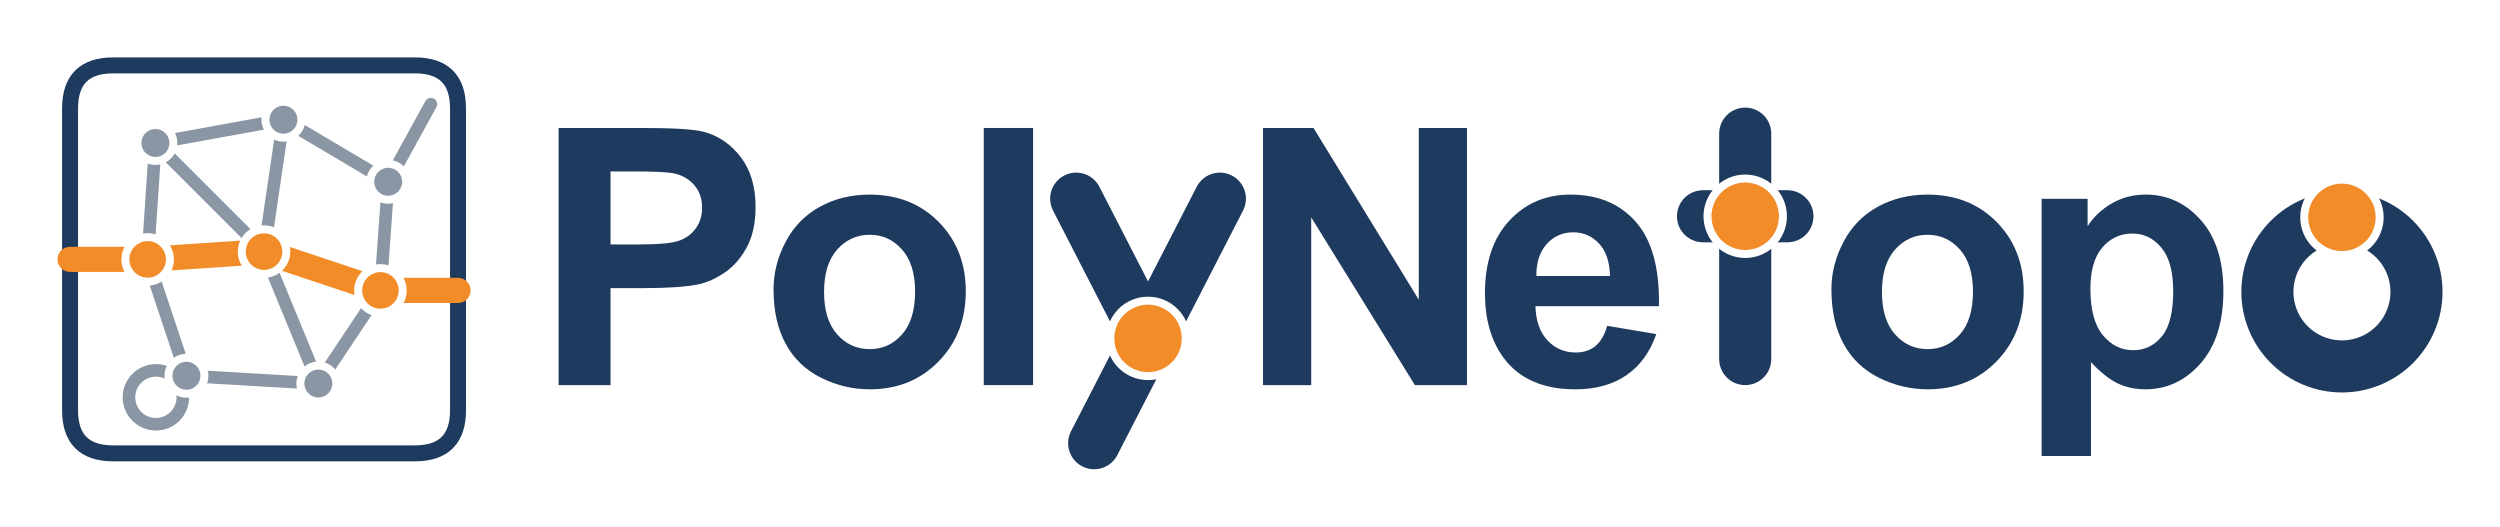
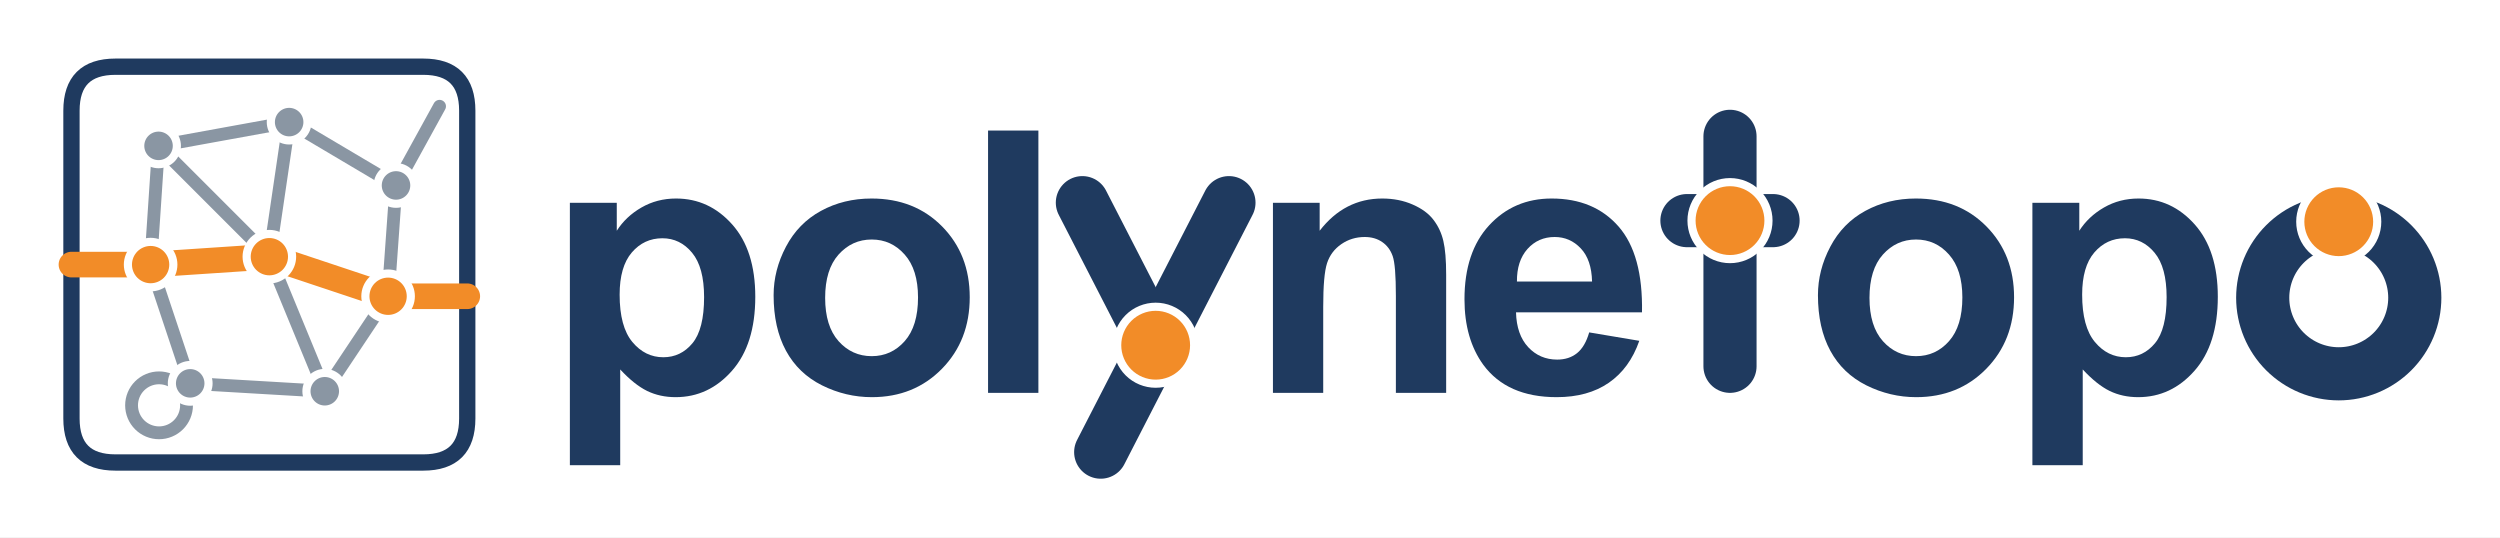
- <svg xmlns="http://www.w3.org/2000/svg" width="501.062pt" height="105.552pt" viewBox="0 0 501.062 105.552" version="1.1">
+ <svg xmlns="http://www.w3.org/2000/svg" width="491.162pt" height="105.552pt" viewBox="0 0 491.162 105.552" version="1.1">
  <defs>
    <style type="text/css">*{stroke-linejoin: round; stroke-linecap: butt}</style>
  </defs>
  <g id="figure_1">
    <g id="patch_1">
-       <path d="M 0 105.552  L 501.062 105.552  L 501.062 -0  L 0 -0  z " style="fill: #ffffff" />
+       <path d="M 0 105.552  L 491.162 105.552  L 491.162 -0  L 0 -0  z " style="fill: #ffffff" />
    </g>
    <g id="axes_1">
      <g id="patch_2">
-         <path d="M 22.68 90.864  L 83.16 90.864  Q 91.8 90.864 91.8 82.224  L 91.8 21.744  Q 91.8 13.104 83.16 13.104  L 22.68 13.104  Q 14.04 13.104 14.04 21.744  L 14.04 82.224  Q 14.04 90.864 22.68 90.864  z " clip-path="url(#p8923312fee)" style="fill: #ffffff; stroke: #1f3a5f; stroke-width: 3.2; stroke-linejoin: miter" />
+         <path d="M 22.68 90.864  L 83.16 90.864  Q 91.8 90.864 91.8 82.224  L 91.8 21.744  Q 91.8 13.104 83.16 13.104  L 22.68 13.104  Q 14.04 13.104 14.04 21.744  L 14.04 82.224  Q 14.04 90.864 22.68 90.864  z " clip-path="url(#pa9bc4882e4)" style="fill: #ffffff; stroke: #1f3a5f; stroke-width: 3.2; stroke-linejoin: miter" />
      </g>
      <g id="line2d_1">
-         <path d="M 31.147 28.656  L 56.808 23.99  " clip-path="url(#p8923312fee)" style="fill: none; stroke: #8a96a3; stroke-width: 2.52; stroke-linecap: round" />
+         <path d="M 31.147 28.656  L 56.808 23.99  " clip-path="url(#pa9bc4882e4)" style="fill: none; stroke: #8a96a3; stroke-width: 2.52; stroke-linecap: round" />
      </g>
      <g id="line2d_2">
-         <path d="M 56.808 23.99  L 77.803 36.432  " clip-path="url(#p8923312fee)" style="fill: none; stroke: #8a96a3; stroke-width: 2.52; stroke-linecap: round" />
+         <path d="M 56.808 23.99  L 77.803 36.432  " clip-path="url(#pa9bc4882e4)" style="fill: none; stroke: #8a96a3; stroke-width: 2.52; stroke-linecap: round" />
      </g>
      <g id="line2d_3">
-         <path d="M 31.147 28.656  L 29.592 51.984  " clip-path="url(#p8923312fee)" style="fill: none; stroke: #8a96a3; stroke-width: 2.52; stroke-linecap: round" />
+         <path d="M 31.147 28.656  L 29.592 51.984  " clip-path="url(#pa9bc4882e4)" style="fill: none; stroke: #8a96a3; stroke-width: 2.52; stroke-linecap: round" />
      </g>
      <g id="line2d_4">
-         <path d="M 56.808 23.99  L 52.92 50.429  " clip-path="url(#p8923312fee)" style="fill: none; stroke: #8a96a3; stroke-width: 2.52; stroke-linecap: round" />
+         <path d="M 56.808 23.99  L 52.92 50.429  " clip-path="url(#pa9bc4882e4)" style="fill: none; stroke: #8a96a3; stroke-width: 2.52; stroke-linecap: round" />
      </g>
      <g id="line2d_5">
-         <path d="M 77.803 36.432  L 76.248 58.205  " clip-path="url(#p8923312fee)" style="fill: none; stroke: #8a96a3; stroke-width: 2.52; stroke-linecap: round" />
+         <path d="M 77.803 36.432  L 76.248 58.205  " clip-path="url(#pa9bc4882e4)" style="fill: none; stroke: #8a96a3; stroke-width: 2.52; stroke-linecap: round" />
      </g>
      <g id="line2d_6">
-         <path d="M 29.592 51.984  L 37.368 75.312  " clip-path="url(#p8923312fee)" style="fill: none; stroke: #8a96a3; stroke-width: 2.52; stroke-linecap: round" />
+         <path d="M 29.592 51.984  L 37.368 75.312  " clip-path="url(#pa9bc4882e4)" style="fill: none; stroke: #8a96a3; stroke-width: 2.52; stroke-linecap: round" />
      </g>
      <g id="line2d_7">
-         <path d="M 37.368 75.312  L 63.806 76.867  " clip-path="url(#p8923312fee)" style="fill: none; stroke: #8a96a3; stroke-width: 2.52; stroke-linecap: round" />
+         <path d="M 37.368 75.312  L 63.806 76.867  " clip-path="url(#pa9bc4882e4)" style="fill: none; stroke: #8a96a3; stroke-width: 2.52; stroke-linecap: round" />
      </g>
      <g id="line2d_8">
-         <path d="M 63.806 76.867  L 76.248 58.205  " clip-path="url(#p8923312fee)" style="fill: none; stroke: #8a96a3; stroke-width: 2.52; stroke-linecap: round" />
+         <path d="M 63.806 76.867  L 76.248 58.205  " clip-path="url(#pa9bc4882e4)" style="fill: none; stroke: #8a96a3; stroke-width: 2.52; stroke-linecap: round" />
      </g>
      <g id="line2d_9">
-         <path d="M 52.92 50.429  L 63.806 76.867  " clip-path="url(#p8923312fee)" style="fill: none; stroke: #8a96a3; stroke-width: 2.52; stroke-linecap: round" />
+         <path d="M 52.92 50.429  L 63.806 76.867  " clip-path="url(#pa9bc4882e4)" style="fill: none; stroke: #8a96a3; stroke-width: 2.52; stroke-linecap: round" />
      </g>
      <g id="line2d_10">
-         <path d="M 31.147 28.656  L 52.92 50.429  " clip-path="url(#p8923312fee)" style="fill: none; stroke: #8a96a3; stroke-width: 2.52; stroke-linecap: round" />
+         <path d="M 31.147 28.656  L 52.92 50.429  " clip-path="url(#pa9bc4882e4)" style="fill: none; stroke: #8a96a3; stroke-width: 2.52; stroke-linecap: round" />
      </g>
      <g id="line2d_11">
-         <path d="M 77.803 36.432  L 86.357 20.88  " clip-path="url(#p8923312fee)" style="fill: none; stroke: #8a96a3; stroke-width: 2.52; stroke-linecap: round" />
+         <path d="M 77.803 36.432  L 86.357 20.88  " clip-path="url(#pa9bc4882e4)" style="fill: none; stroke: #8a96a3; stroke-width: 2.52; stroke-linecap: round" />
      </g>
      <g id="patch_3">
-         <path d="M 31.248 85.032  C 32.68 85.032 34.054 84.463 35.066 83.45  C 36.079 82.438 36.648 81.064 36.648 79.632  C 36.648 78.2 36.079 76.826 35.066 75.814  C 34.054 74.801 32.68 74.232 31.248 74.232  C 29.816 74.232 28.442 74.801 27.43 75.814  C 26.417 76.826 25.848 78.2 25.848 79.632  C 25.848 81.064 26.417 82.438 27.43 83.45  C 28.442 84.463 29.816 85.032 31.248 85.032  L 31.248 85.032  z " clip-path="url(#p8923312fee)" style="fill: none; stroke: #8a96a3; stroke-width: 2.52; stroke-linejoin: miter" />
+         <path d="M 31.248 85.032  C 32.68 85.032 34.054 84.463 35.066 83.45  C 36.079 82.438 36.648 81.064 36.648 79.632  C 36.648 78.2 36.079 76.826 35.066 75.814  C 34.054 74.801 32.68 74.232 31.248 74.232  C 29.816 74.232 28.442 74.801 27.43 75.814  C 26.417 76.826 25.848 78.2 25.848 79.632  C 25.848 81.064 26.417 82.438 27.43 83.45  C 28.442 84.463 29.816 85.032 31.248 85.032  L 31.248 85.032  z " clip-path="url(#pa9bc4882e4)" style="fill: none; stroke: #8a96a3; stroke-width: 2.52; stroke-linejoin: miter" />
      </g>
      <g id="patch_4">
-         <path d="M 111.96 77.184  L 111.96 25.648  L 128.655 25.648  Q 138.15 25.648 141.03 26.413  Q 145.463 27.583 148.444 31.464  Q 151.436 35.345 151.436 41.499  Q 151.436 46.246 149.715 49.486  Q 147.994 52.715 145.339 54.56  Q 142.684 56.405 139.939 57.002  Q 136.215 57.744 129.15 57.744  L 122.366 57.744  L 122.366 77.184  L 111.96 77.184  z M 122.366 34.367  L 122.366 48.992  L 128.059 48.992  Q 134.213 48.992 136.282 48.181  Q 138.364 47.371 139.534 45.65  Q 140.715 43.929 140.715 41.645  Q 140.715 38.833 139.061 37.01  Q 137.407 35.176 134.876 34.715  Q 133.02 34.367 127.395 34.367  L 122.366 34.367  z " clip-path="url(#p8923312fee)" style="fill: #1f3a5f" />
+         <path d="M 111.96 39.845  L 121.174 39.845  L 121.174 45.335  Q 122.974 42.523 126.022 40.768  Q 129.083 39.002 132.817 39.002  Q 139.32 39.002 143.854 44.098  Q 148.387 49.194 148.387 58.306  Q 148.387 67.655 143.809 72.841  Q 139.241 78.028 132.739 78.028  Q 129.645 78.028 127.125 76.802  Q 124.616 75.564 121.849 72.583  L 121.849 91.393  L 111.96 91.393  L 111.96 39.845  z M 121.736 57.879  Q 121.736 64.179 124.234 67.183  Q 126.731 70.186 130.32 70.186  Q 133.762 70.186 136.046 67.43  Q 138.33 64.663 138.33 58.374  Q 138.33 52.502 135.968 49.655  Q 133.616 46.809 130.14 46.809  Q 126.517 46.809 124.121 49.61  Q 121.736 52.4 121.736 57.879  z " clip-path="url(#pa9bc4882e4)" style="fill: #1f3a5f" />
      </g>
      <g id="patch_5">
-         <path d="M 155.036 57.992  Q 155.036 53.064 157.466 48.463  Q 159.896 43.85 164.34 41.431  Q 168.784 39.002 174.274 39.002  Q 182.745 39.002 188.156 44.503  Q 193.567 50.004 193.567 58.408  Q 193.567 66.879 188.1 72.459  Q 182.632 78.028 174.341 78.028  Q 169.211 78.028 164.554 75.71  Q 159.896 73.382 157.466 68.904  Q 155.036 64.427 155.036 57.992  z M 165.161 58.52  Q 165.161 64.067 167.794 67.025  Q 170.438 69.973 174.308 69.973  Q 178.178 69.973 180.787 67.025  Q 183.409 64.067 183.409 58.441  Q 183.409 52.963 180.787 50.015  Q 178.178 47.056 174.308 47.056  Q 170.438 47.056 167.794 50.015  Q 165.161 52.963 165.161 58.52  z " clip-path="url(#p8923312fee)" style="fill: #1f3a5f" />
+         <path d="M 151.988 57.992  Q 151.988 53.064 154.417 48.463  Q 156.847 43.85 161.291 41.431  Q 165.735 39.002 171.225 39.002  Q 179.696 39.002 185.107 44.503  Q 190.519 50.004 190.519 58.408  Q 190.519 66.879 185.051 72.459  Q 179.584 78.028 171.292 78.028  Q 166.162 78.028 161.505 75.71  Q 156.847 73.382 154.417 68.904  Q 151.988 64.427 151.988 57.992  z M 162.113 58.52  Q 162.113 64.067 164.745 67.025  Q 167.389 69.973 171.259 69.973  Q 175.129 69.973 177.739 67.025  Q 180.36 64.067 180.36 58.441  Q 180.36 52.963 177.739 50.015  Q 175.129 47.056 171.259 47.056  Q 167.389 47.056 164.745 50.015  Q 162.113 52.963 162.113 58.52  z " clip-path="url(#pa9bc4882e4)" style="fill: #1f3a5f" />
      </g>
      <g id="patch_6">
-         <path d="M 197.167 77.184  L 197.167 25.648  L 207.056 25.648  L 207.056 77.184  L 197.167 77.184  z " clip-path="url(#p8923312fee)" style="fill: #1f3a5f" />
+         <path d="M 194.119 77.184  L 194.119 25.648  L 204.007 25.648  L 204.007 77.184  L 194.119 77.184  z " clip-path="url(#pa9bc4882e4)" style="fill: #1f3a5f" />
      </g>
      <g id="line2d_12">
-         <path d="M 215.696 39.816  L 230.096 67.824  " clip-path="url(#p8923312fee)" style="fill: none; stroke: #1f3a5f; stroke-width: 10.44; stroke-linecap: round" />
+         <path d="M 212.648 39.816  L 227.048 67.824  " clip-path="url(#pa9bc4882e4)" style="fill: none; stroke: #1f3a5f; stroke-width: 10.44; stroke-linecap: round" />
      </g>
      <g id="line2d_13">
-         <path d="M 244.496 39.816  L 230.096 67.824  L 219.296 88.83  " clip-path="url(#p8923312fee)" style="fill: none; stroke: #1f3a5f; stroke-width: 10.44; stroke-linecap: round" />
+         <path d="M 241.447 39.816  L 227.048 67.824  L 216.248 88.83  " clip-path="url(#pa9bc4882e4)" style="fill: none; stroke: #1f3a5f; stroke-width: 10.44; stroke-linecap: round" />
      </g>
      <g id="patch_7">
-         <path d="M 253.136 77.184  L 253.136 25.648  L 263.261 25.648  L 284.355 60.062  L 284.355 25.648  L 294.019 25.648  L 294.019 77.184  L 283.579 77.184  L 262.8 43.569  L 262.8 77.184  L 253.136 77.184  z " clip-path="url(#p8923312fee)" style="fill: #1f3a5f" />
+         <path d="M 284.119 77.184  L 274.241 77.184  L 274.241 58.127  Q 274.241 52.085 273.611 50.308  Q 272.981 48.53 271.553 47.551  Q 270.124 46.562 268.121 46.562  Q 265.556 46.562 263.52 47.968  Q 261.484 49.374 260.719 51.703  Q 259.965 54.02 259.965 60.275  L 259.965 77.184  L 250.088 77.184  L 250.088 39.845  L 259.267 39.845  L 259.267 45.335  Q 264.15 39.002 271.575 39.002  Q 274.837 39.002 277.538 40.183  Q 280.249 41.364 281.632 43.198  Q 283.027 45.02 283.567 47.338  Q 284.119 49.655 284.119 53.975  L 284.119 77.184  z " clip-path="url(#pa9bc4882e4)" style="fill: #1f3a5f" />
      </g>
      <g id="patch_8">
-         <path d="M 322.121 65.304  L 331.965 66.958  Q 330.075 72.369 325.969 75.204  Q 321.874 78.028 315.731 78.028  Q 305.989 78.028 301.309 71.66  Q 297.619 66.564 297.619 58.801  Q 297.619 49.52 302.467 44.267  Q 307.327 39.002 314.741 39.002  Q 323.077 39.002 327.892 44.503  Q 332.707 50.004 332.494 61.367  L 307.744 61.367  Q 307.856 65.754 310.14 68.207  Q 312.424 70.648 315.832 70.648  Q 318.15 70.648 319.725 69.388  Q 321.311 68.117 322.121 65.304  z M 322.684 55.314  Q 322.582 51.028 320.467 48.8  Q 318.364 46.562 315.337 46.562  Q 312.109 46.562 309.994 48.913  Q 307.89 51.275 307.924 55.314  L 322.684 55.314  z " clip-path="url(#p8923312fee)" style="fill: #1f3a5f" />
+         <path d="M 312.221 65.304  L 322.065 66.958  Q 320.175 72.369 316.069 75.204  Q 311.974 78.028 305.831 78.028  Q 296.089 78.028 291.409 71.66  Q 287.719 66.564 287.719 58.801  Q 287.719 49.52 292.567 44.267  Q 297.428 39.002 304.841 39.002  Q 313.178 39.002 317.993 44.503  Q 322.808 50.004 322.594 61.367  L 297.844 61.367  Q 297.956 65.754 300.24 68.207  Q 302.524 70.648 305.933 70.648  Q 308.25 70.648 309.825 69.388  Q 311.411 68.117 312.221 65.304  z M 312.784 55.314  Q 312.683 51.028 310.567 48.8  Q 308.464 46.562 305.438 46.562  Q 302.209 46.562 300.094 48.913  Q 297.99 51.275 298.024 55.314  L 312.784 55.314  z " clip-path="url(#pa9bc4882e4)" style="fill: #1f3a5f" />
      </g>
      <g id="line2d_14">
-         <path d="M 349.783 71.964  L 349.783 26.784  " clip-path="url(#p8923312fee)" style="fill: none; stroke: #1f3a5f; stroke-width: 10.44; stroke-linecap: round" />
+         <path d="M 339.883 71.964  L 339.883 26.784  " clip-path="url(#pa9bc4882e4)" style="fill: none; stroke: #1f3a5f; stroke-width: 10.44; stroke-linecap: round" />
      </g>
      <g id="line2d_15">
-         <path d="M 341.323 43.344  L 358.243 43.344  " clip-path="url(#p8923312fee)" style="fill: none; stroke: #1f3a5f; stroke-width: 10.44; stroke-linecap: round" />
+         <path d="M 331.423 43.344  L 348.343 43.344  " clip-path="url(#pa9bc4882e4)" style="fill: none; stroke: #1f3a5f; stroke-width: 10.44; stroke-linecap: round" />
      </g>
      <g id="patch_9">
-         <path d="M 367.063 57.992  Q 367.063 53.064 369.493 48.463  Q 371.923 43.85 376.367 41.431  Q 380.81 39.002 386.3 39.002  Q 394.772 39.002 400.183 44.503  Q 405.594 50.004 405.594 58.408  Q 405.594 66.879 400.127 72.459  Q 394.659 78.028 386.368 78.028  Q 381.238 78.028 376.58 75.71  Q 371.923 73.382 369.493 68.904  Q 367.063 64.427 367.063 57.992  z M 377.188 58.52  Q 377.188 64.067 379.82 67.025  Q 382.464 69.973 386.334 69.973  Q 390.204 69.973 392.814 67.025  Q 395.435 64.067 395.435 58.441  Q 395.435 52.963 392.814 50.015  Q 390.204 47.056 386.334 47.056  Q 382.464 47.056 379.82 50.015  Q 377.188 52.963 377.188 58.52  z " clip-path="url(#p8923312fee)" style="fill: #1f3a5f" />
+         <path d="M 357.163 57.992  Q 357.163 53.064 359.593 48.463  Q 362.023 43.85 366.467 41.431  Q 370.91 39.002 376.4 39.002  Q 384.872 39.002 390.283 44.503  Q 395.694 50.004 395.694 58.408  Q 395.694 66.879 390.227 72.459  Q 384.759 78.028 376.468 78.028  Q 371.338 78.028 366.68 75.71  Q 362.023 73.382 359.593 68.904  Q 357.163 64.427 357.163 57.992  z M 367.288 58.52  Q 367.288 64.067 369.92 67.025  Q 372.564 69.973 376.434 69.973  Q 380.304 69.973 382.914 67.025  Q 385.535 64.067 385.535 58.441  Q 385.535 52.963 382.914 50.015  Q 380.304 47.056 376.434 47.056  Q 372.564 47.056 369.92 50.015  Q 367.288 52.963 367.288 58.52  z " clip-path="url(#pa9bc4882e4)" style="fill: #1f3a5f" />
      </g>
      <g id="patch_10">
-         <path d="M 409.194 39.845  L 418.408 39.845  L 418.408 45.335  Q 420.208 42.523 423.257 40.768  Q 426.317 39.002 430.052 39.002  Q 436.554 39.002 441.088 44.098  Q 445.622 49.194 445.622 58.306  Q 445.622 67.655 441.043 72.841  Q 436.475 78.028 429.973 78.028  Q 426.879 78.028 424.359 76.802  Q 421.85 75.564 419.083 72.583  L 419.083 91.393  L 409.194 91.393  L 409.194 39.845  z M 418.97 57.879  Q 418.97 64.179 421.468 67.183  Q 423.965 70.186 427.554 70.186  Q 430.997 70.186 433.28 67.43  Q 435.564 64.663 435.564 58.374  Q 435.564 52.502 433.202 49.655  Q 430.85 46.809 427.374 46.809  Q 423.752 46.809 421.355 49.61  Q 418.97 52.4 418.97 57.879  z " clip-path="url(#p8923312fee)" style="fill: #1f3a5f" />
+         <path d="M 399.294 39.845  L 408.508 39.845  L 408.508 45.335  Q 410.308 42.523 413.357 40.768  Q 416.417 39.002 420.152 39.002  Q 426.654 39.002 431.188 44.098  Q 435.722 49.194 435.722 58.306  Q 435.722 67.655 431.143 72.841  Q 426.575 78.028 420.073 78.028  Q 416.979 78.028 414.459 76.802  Q 411.95 75.564 409.183 72.583  L 409.183 91.393  L 399.294 91.393  L 399.294 39.845  z M 409.07 57.879  Q 409.07 64.179 411.568 67.183  Q 414.065 70.186 417.654 70.186  Q 421.097 70.186 423.38 67.43  Q 425.664 64.663 425.664 58.374  Q 425.664 52.502 423.302 49.655  Q 420.95 46.809 417.474 46.809  Q 413.852 46.809 411.455 49.61  Q 409.07 52.4 409.07 57.879  z " clip-path="url(#pa9bc4882e4)" style="fill: #1f3a5f" />
      </g>
      <g id="patch_11">
-         <path d="M 469.382 73.44  C 473.344 73.44 477.144 71.866 479.946 69.064  C 482.747 66.263 484.322 62.462 484.322 58.5  C 484.322 54.538 482.747 50.737 479.946 47.936  C 477.144 45.134 473.344 43.56 469.382 43.56  C 465.419 43.56 461.619 45.134 458.817 47.936  C 456.016 50.737 454.442 54.538 454.442 58.5  C 454.442 62.462 456.016 66.263 458.817 69.064  C 461.619 71.866 465.419 73.44 469.382 73.44  L 469.382 73.44  z " clip-path="url(#p8923312fee)" style="fill: none; stroke: #1f3a5f; stroke-width: 10.44; stroke-linejoin: miter" />
+         <path d="M 459.482 73.44  C 463.444 73.44 467.244 71.866 470.046 69.064  C 472.847 66.263 474.422 62.462 474.422 58.5  C 474.422 54.538 472.847 50.737 470.046 47.936  C 467.244 45.134 463.444 43.56 459.482 43.56  C 455.519 43.56 451.719 45.134 448.917 47.936  C 446.116 50.737 444.542 54.538 444.542 58.5  C 444.542 62.462 446.116 66.263 448.917 69.064  C 451.719 71.866 455.519 73.44 459.482 73.44  L 459.482 73.44  z " clip-path="url(#pa9bc4882e4)" style="fill: none; stroke: #1f3a5f; stroke-width: 10.44; stroke-linejoin: miter" />
      </g>
      <g id="line2d_16">
-         <path d="M 14.04 51.984  L 29.592 51.984  L 52.92 50.429  L 76.248 58.205  L 91.8 58.205  " clip-path="url(#p8923312fee)" style="fill: none; stroke: #f28c28; stroke-width: 5.04; stroke-linecap: round" />
+         <path d="M 14.04 51.984  L 29.592 51.984  L 52.92 50.429  L 76.248 58.205  L 91.8 58.205  " clip-path="url(#pa9bc4882e4)" style="fill: none; stroke: #f28c28; stroke-width: 5.04; stroke-linecap: round" />
      </g>
      <g id="patch_12">
-         <path d="M 31.147 32.256  C 32.102 32.256 33.018 31.877 33.693 31.202  C 34.368 30.526 34.747 29.611 34.747 28.656  C 34.747 27.701 34.368 26.786 33.693 26.11  C 33.018 25.435 32.102 25.056 31.147 25.056  C 30.192 25.056 29.277 25.435 28.602 26.11  C 27.927 26.786 27.547 27.701 27.547 28.656  C 27.547 29.611 27.927 30.526 28.602 31.202  C 29.277 31.877 30.192 32.256 31.147 32.256  z " clip-path="url(#p8923312fee)" style="fill: #8a96a3; stroke: #ffffff; stroke-width: 1.6; stroke-linejoin: miter" />
+         <path d="M 31.147 32.256  C 32.102 32.256 33.018 31.877 33.693 31.202  C 34.368 30.526 34.747 29.611 34.747 28.656  C 34.747 27.701 34.368 26.786 33.693 26.11  C 33.018 25.435 32.102 25.056 31.147 25.056  C 30.192 25.056 29.277 25.435 28.602 26.11  C 27.927 26.786 27.547 27.701 27.547 28.656  C 27.547 29.611 27.927 30.526 28.602 31.202  C 29.277 31.877 30.192 32.256 31.147 32.256  z " clip-path="url(#pa9bc4882e4)" style="fill: #8a96a3; stroke: #ffffff; stroke-width: 1.6; stroke-linejoin: miter" />
      </g>
      <g id="patch_13">
-         <path d="M 56.808 27.59  C 57.763 27.59 58.678 27.211 59.354 26.536  C 60.029 25.861 60.408 24.945 60.408 23.99  C 60.408 23.036 60.029 22.12 59.354 21.445  C 58.678 20.77 57.763 20.39 56.808 20.39  C 55.853 20.39 54.938 20.77 54.262 21.445  C 53.587 22.12 53.208 23.036 53.208 23.99  C 53.208 24.945 53.587 25.861 54.262 26.536  C 54.938 27.211 55.853 27.59 56.808 27.59  z " clip-path="url(#p8923312fee)" style="fill: #8a96a3; stroke: #ffffff; stroke-width: 1.6; stroke-linejoin: miter" />
+         <path d="M 56.808 27.59  C 57.763 27.59 58.678 27.211 59.354 26.536  C 60.029 25.861 60.408 24.945 60.408 23.99  C 60.408 23.036 60.029 22.12 59.354 21.445  C 58.678 20.77 57.763 20.39 56.808 20.39  C 55.853 20.39 54.938 20.77 54.262 21.445  C 53.587 22.12 53.208 23.036 53.208 23.99  C 53.208 24.945 53.587 25.861 54.262 26.536  C 54.938 27.211 55.853 27.59 56.808 27.59  z " clip-path="url(#pa9bc4882e4)" style="fill: #8a96a3; stroke: #ffffff; stroke-width: 1.6; stroke-linejoin: miter" />
      </g>
      <g id="patch_14">
-         <path d="M 77.803 40.032  C 78.758 40.032 79.674 39.653 80.349 38.978  C 81.024 38.302 81.403 37.387 81.403 36.432  C 81.403 35.477 81.024 34.562 80.349 33.886  C 79.674 33.211 78.758 32.832 77.803 32.832  C 76.848 32.832 75.933 33.211 75.258 33.886  C 74.583 34.562 74.203 35.477 74.203 36.432  C 74.203 37.387 74.583 38.302 75.258 38.978  C 75.933 39.653 76.848 40.032 77.803 40.032  z " clip-path="url(#p8923312fee)" style="fill: #8a96a3; stroke: #ffffff; stroke-width: 1.6; stroke-linejoin: miter" />
+         <path d="M 77.803 40.032  C 78.758 40.032 79.674 39.653 80.349 38.978  C 81.024 38.302 81.403 37.387 81.403 36.432  C 81.403 35.477 81.024 34.562 80.349 33.886  C 79.674 33.211 78.758 32.832 77.803 32.832  C 76.848 32.832 75.933 33.211 75.258 33.886  C 74.583 34.562 74.203 35.477 74.203 36.432  C 74.203 37.387 74.583 38.302 75.258 38.978  C 75.933 39.653 76.848 40.032 77.803 40.032  z " clip-path="url(#pa9bc4882e4)" style="fill: #8a96a3; stroke: #ffffff; stroke-width: 1.6; stroke-linejoin: miter" />
      </g>
      <g id="patch_15">
-         <path d="M 29.592 56.448  C 30.776 56.448 31.911 55.978 32.749 55.141  C 33.586 54.303 34.056 53.168 34.056 51.984  C 34.056 50.8 33.586 49.665 32.749 48.827  C 31.911 47.99 30.776 47.52 29.592 47.52  C 28.408 47.52 27.273 47.99 26.435 48.827  C 25.598 49.665 25.128 50.8 25.128 51.984  C 25.128 53.168 25.598 54.303 26.435 55.141  C 27.273 55.978 28.408 56.448 29.592 56.448  z " clip-path="url(#p8923312fee)" style="fill: #f28c28; stroke: #ffffff; stroke-width: 1.6; stroke-linejoin: miter" />
+         <path d="M 29.592 56.448  C 30.776 56.448 31.911 55.978 32.749 55.141  C 33.586 54.303 34.056 53.168 34.056 51.984  C 34.056 50.8 33.586 49.665 32.749 48.827  C 31.911 47.99 30.776 47.52 29.592 47.52  C 28.408 47.52 27.273 47.99 26.435 48.827  C 25.598 49.665 25.128 50.8 25.128 51.984  C 25.128 53.168 25.598 54.303 26.435 55.141  C 27.273 55.978 28.408 56.448 29.592 56.448  z " clip-path="url(#pa9bc4882e4)" style="fill: #f28c28; stroke: #ffffff; stroke-width: 1.6; stroke-linejoin: miter" />
      </g>
      <g id="patch_16">
-         <path d="M 52.92 54.893  C 54.104 54.893 55.239 54.422 56.077 53.585  C 56.914 52.748 57.384 51.613 57.384 50.429  C 57.384 49.245 56.914 48.109 56.077 47.272  C 55.239 46.435 54.104 45.965 52.92 45.965  C 51.736 45.965 50.601 46.435 49.763 47.272  C 48.926 48.109 48.456 49.245 48.456 50.429  C 48.456 51.613 48.926 52.748 49.763 53.585  C 50.601 54.422 51.736 54.893 52.92 54.893  z " clip-path="url(#p8923312fee)" style="fill: #f28c28; stroke: #ffffff; stroke-width: 1.6; stroke-linejoin: miter" />
+         <path d="M 52.92 54.893  C 54.104 54.893 55.239 54.422 56.077 53.585  C 56.914 52.748 57.384 51.613 57.384 50.429  C 57.384 49.245 56.914 48.109 56.077 47.272  C 55.239 46.435 54.104 45.965 52.92 45.965  C 51.736 45.965 50.601 46.435 49.763 47.272  C 48.926 48.109 48.456 49.245 48.456 50.429  C 48.456 51.613 48.926 52.748 49.763 53.585  C 50.601 54.422 51.736 54.893 52.92 54.893  z " clip-path="url(#pa9bc4882e4)" style="fill: #f28c28; stroke: #ffffff; stroke-width: 1.6; stroke-linejoin: miter" />
      </g>
      <g id="patch_17">
-         <path d="M 76.248 62.669  C 77.432 62.669 78.567 62.198 79.405 61.361  C 80.242 60.524 80.712 59.389 80.712 58.205  C 80.712 57.021 80.242 55.885 79.405 55.048  C 78.567 54.211 77.432 53.741 76.248 53.741  C 75.064 53.741 73.929 54.211 73.091 55.048  C 72.254 55.885 71.784 57.021 71.784 58.205  C 71.784 59.389 72.254 60.524 73.091 61.361  C 73.929 62.198 75.064 62.669 76.248 62.669  z " clip-path="url(#p8923312fee)" style="fill: #f28c28; stroke: #ffffff; stroke-width: 1.6; stroke-linejoin: miter" />
+         <path d="M 76.248 62.669  C 77.432 62.669 78.567 62.198 79.405 61.361  C 80.242 60.524 80.712 59.389 80.712 58.205  C 80.712 57.021 80.242 55.885 79.405 55.048  C 78.567 54.211 77.432 53.741 76.248 53.741  C 75.064 53.741 73.929 54.211 73.091 55.048  C 72.254 55.885 71.784 57.021 71.784 58.205  C 71.784 59.389 72.254 60.524 73.091 61.361  C 73.929 62.198 75.064 62.669 76.248 62.669  z " clip-path="url(#pa9bc4882e4)" style="fill: #f28c28; stroke: #ffffff; stroke-width: 1.6; stroke-linejoin: miter" />
      </g>
      <g id="patch_18">
-         <path d="M 37.368 78.912  C 38.323 78.912 39.238 78.533 39.914 77.858  C 40.589 77.182 40.968 76.267 40.968 75.312  C 40.968 74.357 40.589 73.442 39.914 72.766  C 39.238 72.091 38.323 71.712 37.368 71.712  C 36.413 71.712 35.498 72.091 34.822 72.766  C 34.147 73.442 33.768 74.357 33.768 75.312  C 33.768 76.267 34.147 77.182 34.822 77.858  C 35.498 78.533 36.413 78.912 37.368 78.912  z " clip-path="url(#p8923312fee)" style="fill: #8a96a3; stroke: #ffffff; stroke-width: 1.6; stroke-linejoin: miter" />
+         <path d="M 37.368 78.912  C 38.323 78.912 39.238 78.533 39.914 77.858  C 40.589 77.182 40.968 76.267 40.968 75.312  C 40.968 74.357 40.589 73.442 39.914 72.766  C 39.238 72.091 38.323 71.712 37.368 71.712  C 36.413 71.712 35.498 72.091 34.822 72.766  C 34.147 73.442 33.768 74.357 33.768 75.312  C 33.768 76.267 34.147 77.182 34.822 77.858  C 35.498 78.533 36.413 78.912 37.368 78.912  z " clip-path="url(#pa9bc4882e4)" style="fill: #8a96a3; stroke: #ffffff; stroke-width: 1.6; stroke-linejoin: miter" />
      </g>
      <g id="patch_19">
-         <path d="M 63.806 80.467  C 64.761 80.467 65.677 80.088 66.352 79.413  C 67.027 78.738 67.406 77.822 67.406 76.867  C 67.406 75.912 67.027 74.997 66.352 74.322  C 65.677 73.647 64.761 73.267 63.806 73.267  C 62.852 73.267 61.936 73.647 61.261 74.322  C 60.586 74.997 60.206 75.912 60.206 76.867  C 60.206 77.822 60.586 78.738 61.261 79.413  C 61.936 80.088 62.852 80.467 63.806 80.467  z " clip-path="url(#p8923312fee)" style="fill: #8a96a3; stroke: #ffffff; stroke-width: 1.6; stroke-linejoin: miter" />
+         <path d="M 63.806 80.467  C 64.761 80.467 65.677 80.088 66.352 79.413  C 67.027 78.738 67.406 77.822 67.406 76.867  C 67.406 75.912 67.027 74.997 66.352 74.322  C 65.677 73.647 64.761 73.267 63.806 73.267  C 62.852 73.267 61.936 73.647 61.261 74.322  C 60.586 74.997 60.206 75.912 60.206 76.867  C 60.206 77.822 60.586 78.738 61.261 79.413  C 61.936 80.088 62.852 80.467 63.806 80.467  z " clip-path="url(#pa9bc4882e4)" style="fill: #8a96a3; stroke: #ffffff; stroke-width: 1.6; stroke-linejoin: miter" />
      </g>
      <g id="patch_20">
-         <path d="M 230.096 75.384  C 232.101 75.384 234.024 74.587 235.442 73.17  C 236.86 71.752 237.656 69.829 237.656 67.824  C 237.656 65.819 236.86 63.896 235.442 62.478  C 234.024 61.061 232.101 60.264 230.096 60.264  C 228.091 60.264 226.168 61.061 224.751 62.478  C 223.333 63.896 222.536 65.819 222.536 67.824  C 222.536 69.829 223.333 71.752 224.751 73.17  C 226.168 74.587 228.091 75.384 230.096 75.384  z " clip-path="url(#p8923312fee)" style="fill: #f28c28; stroke: #ffffff; stroke-width: 1.6; stroke-linejoin: miter" />
+         <path d="M 227.048 75.384  C 229.052 75.384 230.976 74.587 232.393 73.17  C 233.811 71.752 234.607 69.829 234.607 67.824  C 234.607 65.819 233.811 63.896 232.393 62.478  C 230.976 61.061 229.052 60.264 227.048 60.264  C 225.043 60.264 223.119 61.061 221.702 62.478  C 220.284 63.896 219.488 65.819 219.488 67.824  C 219.488 69.829 220.284 71.752 221.702 73.17  C 223.119 74.587 225.043 75.384 227.048 75.384  z " clip-path="url(#pa9bc4882e4)" style="fill: #f28c28; stroke: #ffffff; stroke-width: 1.6; stroke-linejoin: miter" />
      </g>
      <g id="patch_21">
-         <path d="M 349.783 50.904  C 351.788 50.904 353.711 50.107 355.129 48.69  C 356.546 47.272 357.343 45.349 357.343 43.344  C 357.343 41.339 356.546 39.416 355.129 37.998  C 353.711 36.581 351.788 35.784 349.783 35.784  C 347.778 35.784 345.855 36.581 344.437 37.998  C 343.019 39.416 342.223 41.339 342.223 43.344  C 342.223 45.349 343.019 47.272 344.437 48.69  C 345.855 50.107 347.778 50.904 349.783 50.904  z " clip-path="url(#p8923312fee)" style="fill: #f28c28; stroke: #ffffff; stroke-width: 1.6; stroke-linejoin: miter" />
+         <path d="M 339.883 50.904  C 341.888 50.904 343.811 50.107 345.229 48.69  C 346.646 47.272 347.443 45.349 347.443 43.344  C 347.443 41.339 346.646 39.416 345.229 37.998  C 343.811 36.581 341.888 35.784 339.883 35.784  C 337.878 35.784 335.955 36.581 334.537 37.998  C 333.119 39.416 332.323 41.339 332.323 43.344  C 332.323 45.349 333.119 47.272 334.537 48.69  C 335.955 50.107 337.878 50.904 339.883 50.904  z " clip-path="url(#pa9bc4882e4)" style="fill: #f28c28; stroke: #ffffff; stroke-width: 1.6; stroke-linejoin: miter" />
      </g>
      <g id="patch_22">
-         <path d="M 469.382 51.12  C 471.387 51.12 473.31 50.323 474.727 48.906  C 476.145 47.488 476.942 45.565 476.942 43.56  C 476.942 41.555 476.145 39.632 474.727 38.214  C 473.31 36.797 471.387 36 469.382 36  C 467.377 36 465.454 36.797 464.036 38.214  C 462.618 39.632 461.822 41.555 461.822 43.56  C 461.822 45.565 462.618 47.488 464.036 48.906  C 465.454 50.323 467.377 51.12 469.382 51.12  z " clip-path="url(#p8923312fee)" style="fill: #f28c28; stroke: #ffffff; stroke-width: 1.6; stroke-linejoin: miter" />
+         <path d="M 459.482 51.12  C 461.487 51.12 463.41 50.323 464.827 48.906  C 466.245 47.488 467.042 45.565 467.042 43.56  C 467.042 41.555 466.245 39.632 464.827 38.214  C 463.41 36.797 461.487 36 459.482 36  C 457.477 36 455.554 36.797 454.136 38.214  C 452.718 39.632 451.922 41.555 451.922 43.56  C 451.922 45.565 452.718 47.488 454.136 48.906  C 455.554 50.323 457.477 51.12 459.482 51.12  z " clip-path="url(#pa9bc4882e4)" style="fill: #f28c28; stroke: #ffffff; stroke-width: 1.6; stroke-linejoin: miter" />
      </g>
    </g>
  </g>
  <defs>
-     <clipPath id="p8923312fee">
+     <clipPath id="pa9bc4882e4">
      <rect x="-57.96" y="-66.816" width="720" height="216" />
    </clipPath>
  </defs>
</svg>
